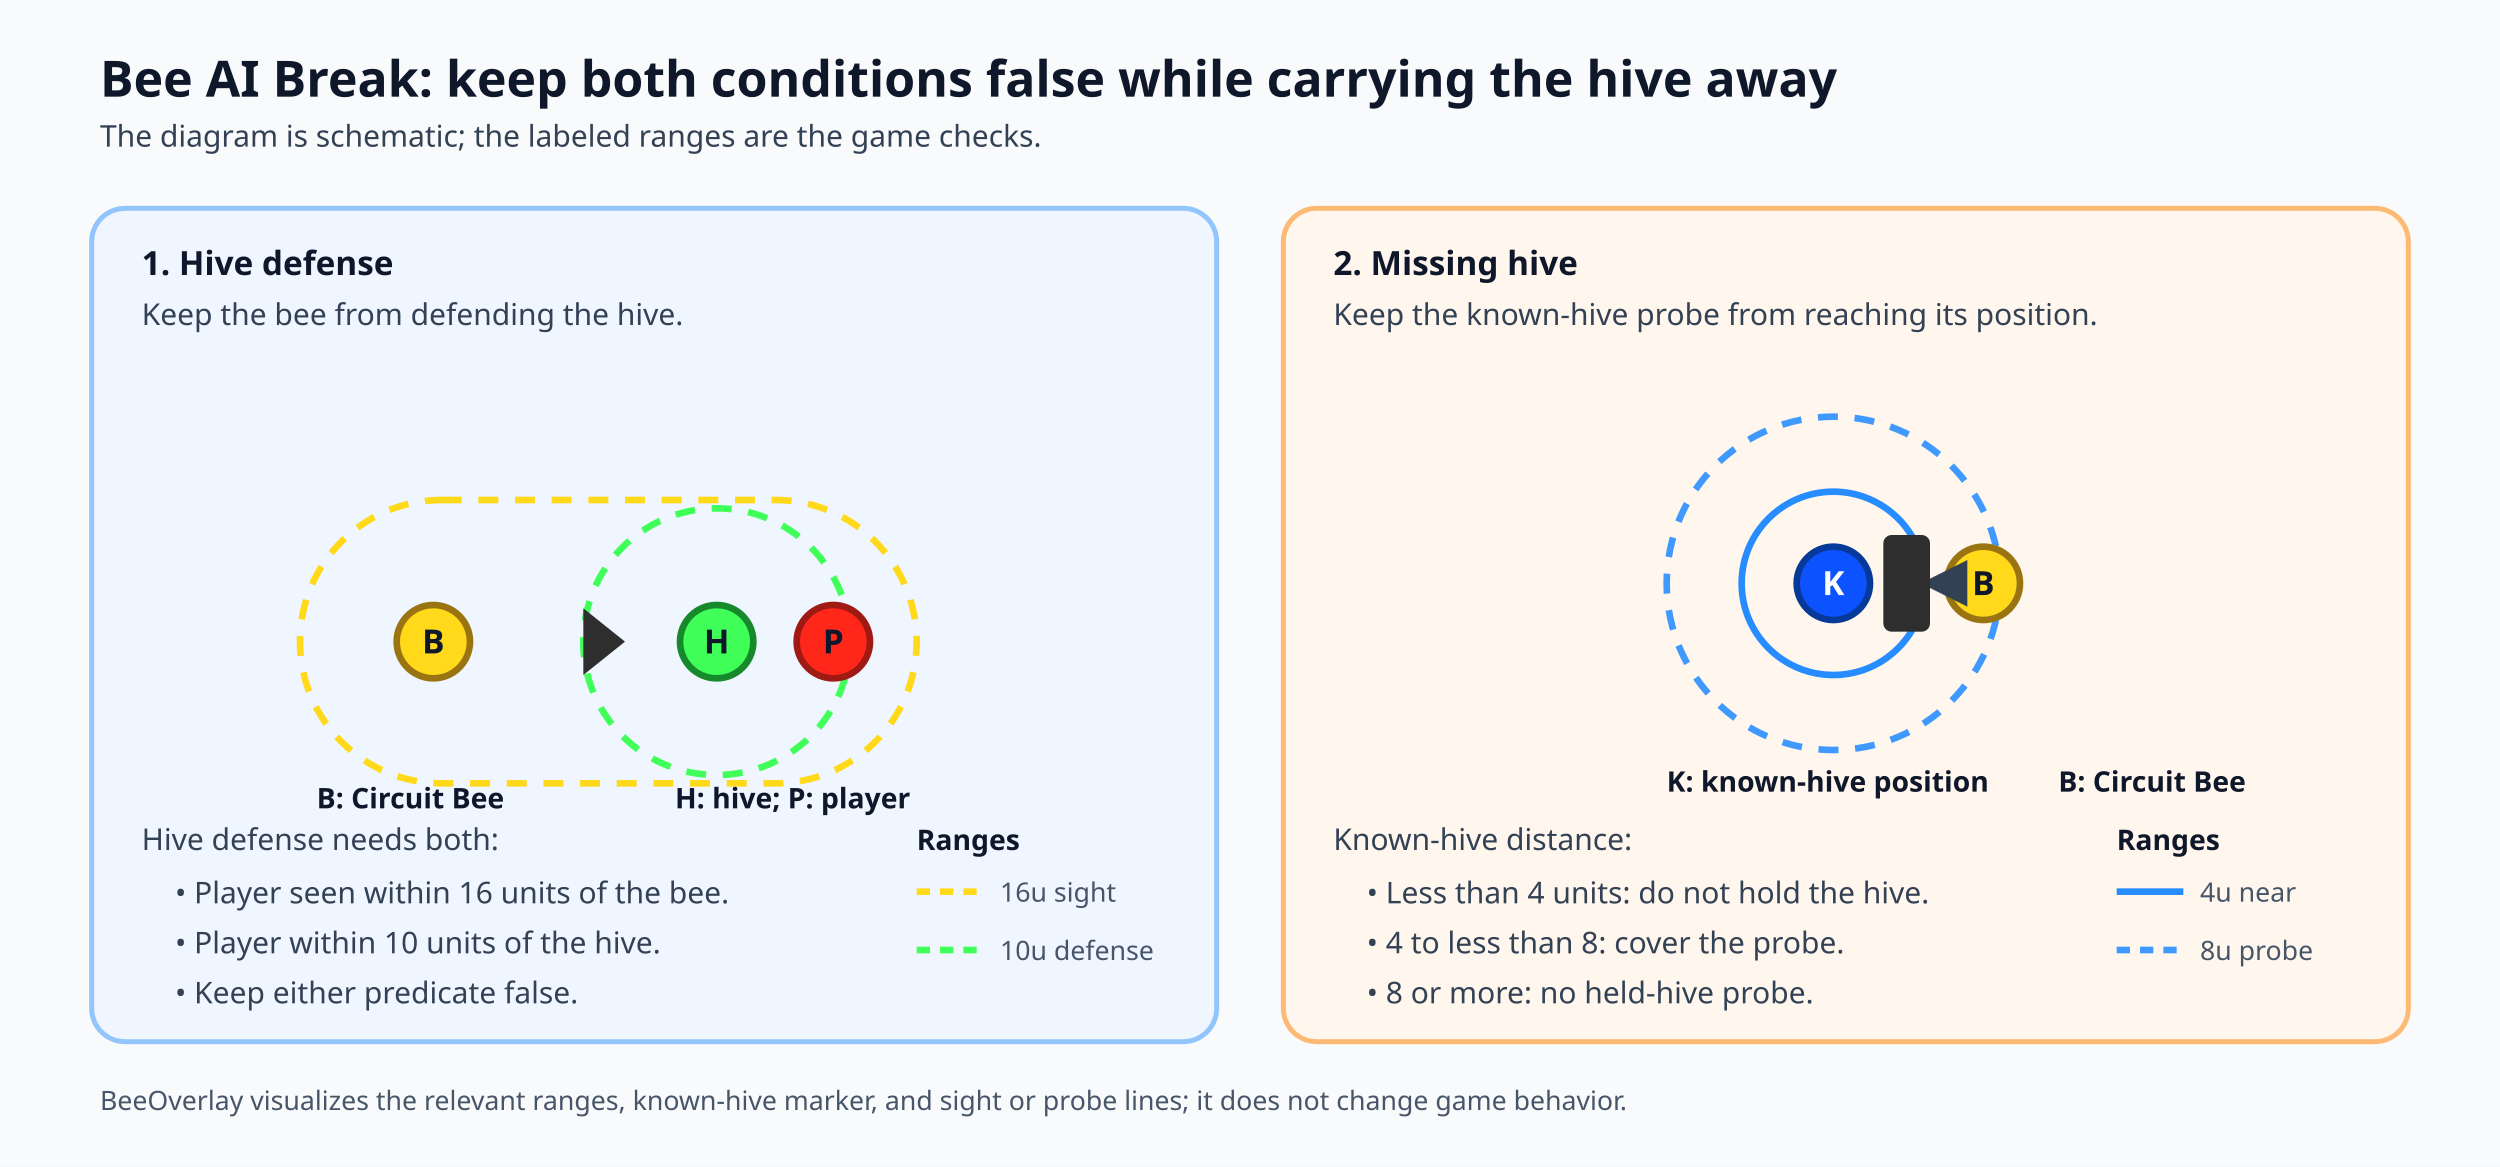
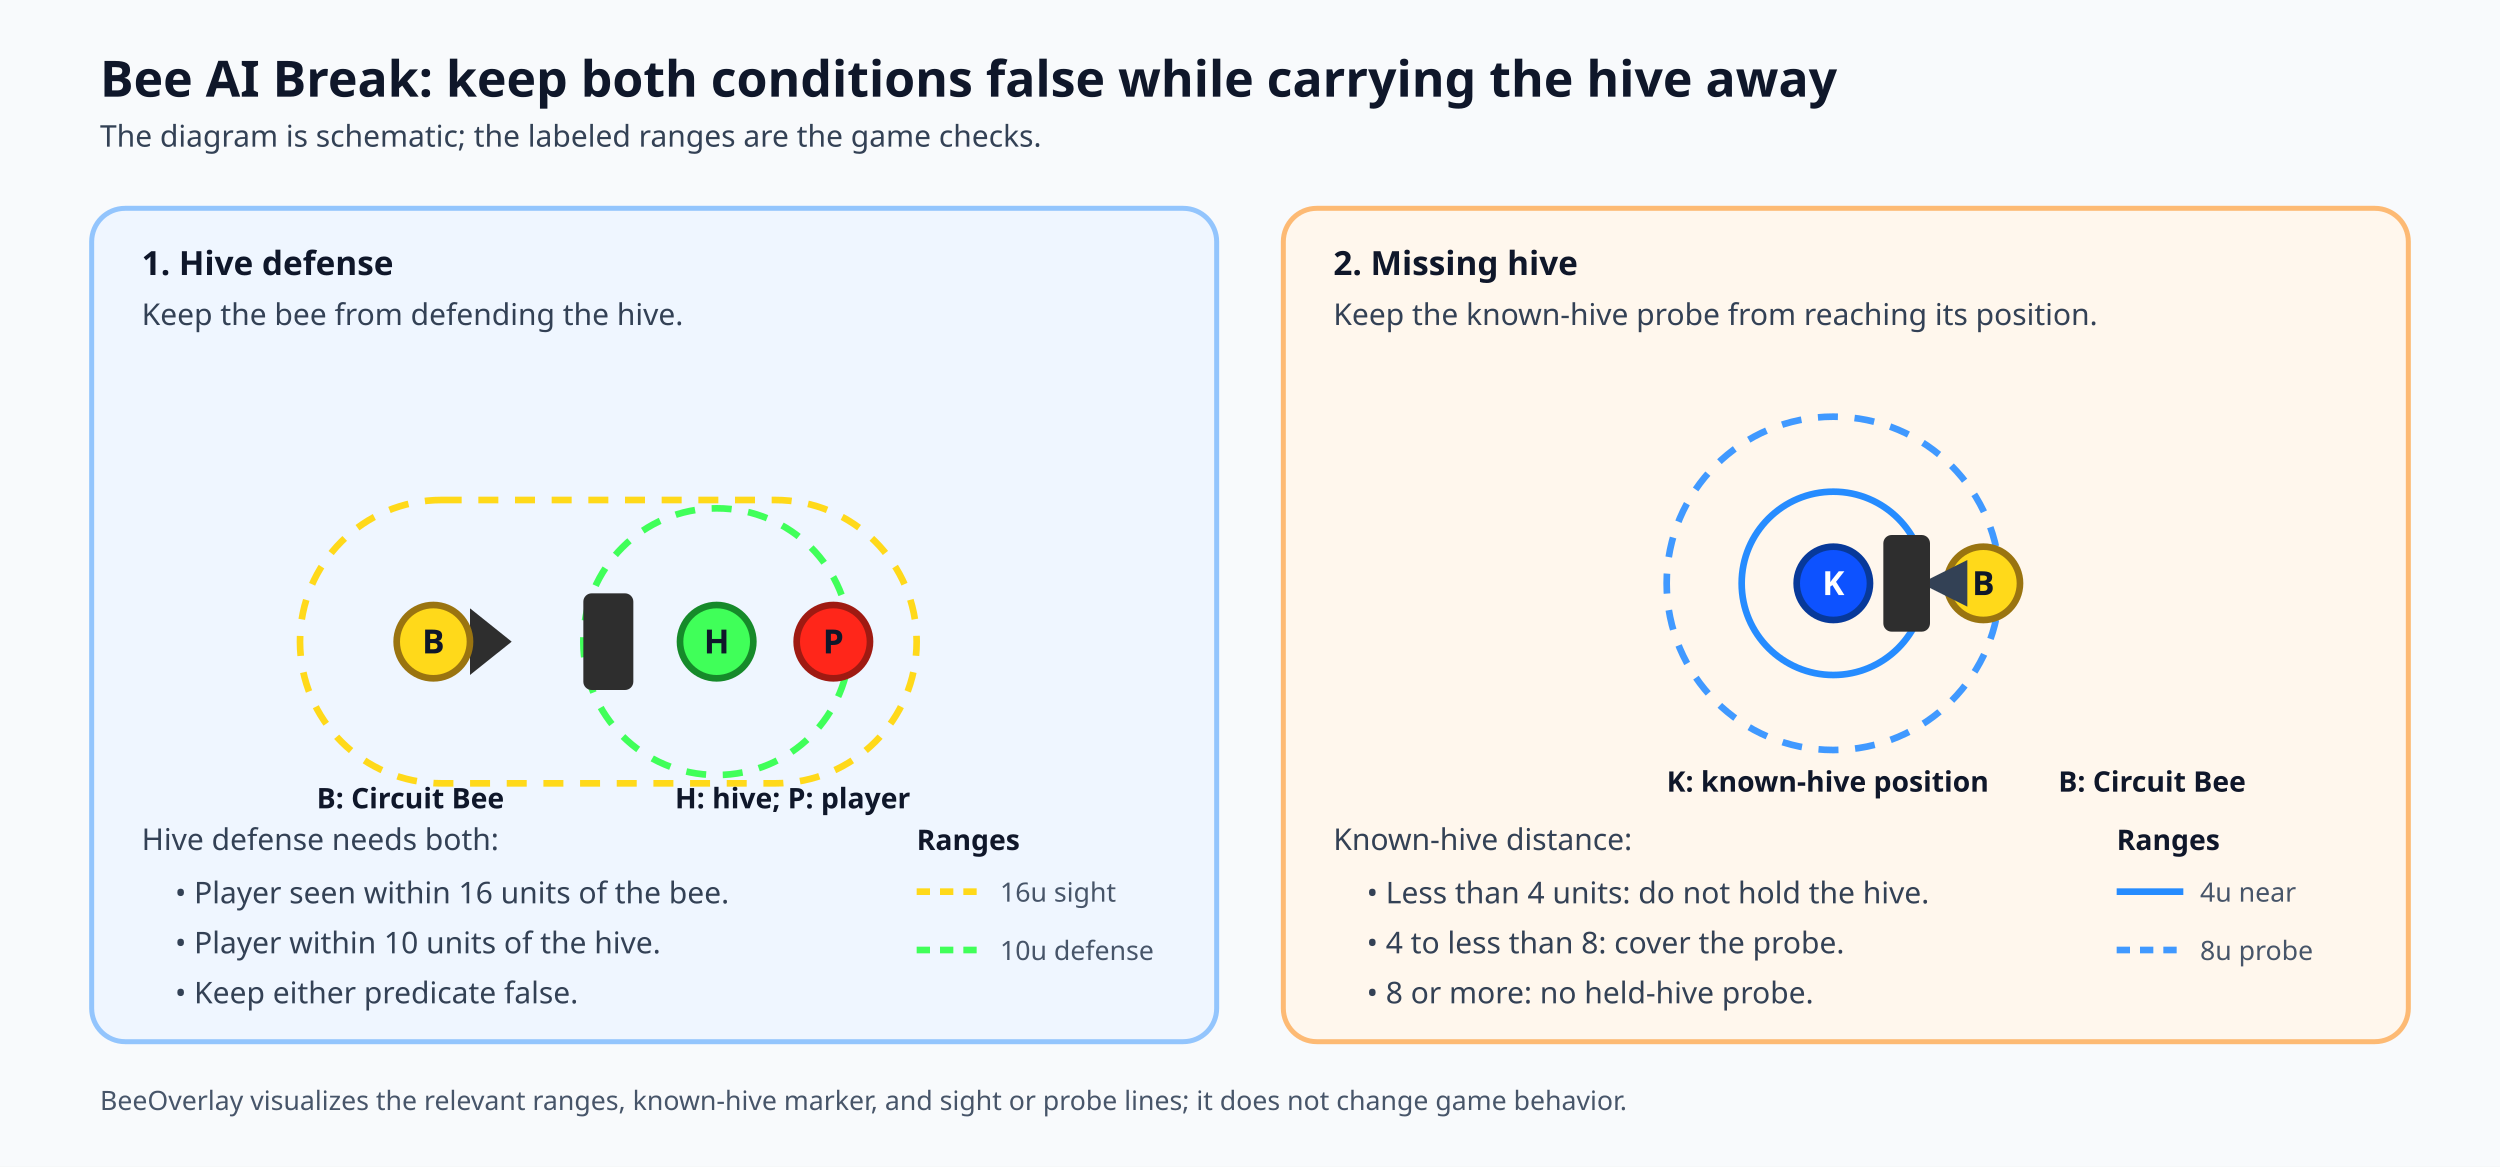
<svg xmlns="http://www.w3.org/2000/svg" width="1500" height="700" viewBox="0 0 1500 700" role="img" aria-labelledby="title desc">
  <defs>
    <marker id="arrow" viewBox="0 0 10 10" refX="8" refY="5" markerWidth="7" markerHeight="7" orient="auto-start-reverse">
      <path d="M 0 0 L 10 5 L 0 10 z" fill="#334155" />
    </marker>
    <style>
      .heading { font: 700 30px sans-serif; fill: #0f172a; }
      .subheading { font: 700 20px sans-serif; fill: #0f172a; }
      .body { font: 18px sans-serif; fill: #334155; }
      .small { font: 16px sans-serif; fill: #475569; }
      .label { font: 700 17px sans-serif; fill: #0f172a; }
      .marker { font: 700 20px sans-serif; fill: #0f172a; text-anchor: middle; dominant-baseline: middle; }
      .marker-light { font: 700 20px sans-serif; fill: #ffffff; text-anchor: middle; dominant-baseline: middle; }
    </style>
  </defs>
  <rect width="1500" height="700" fill="#f8fafc" />
  <text x="60" y="58" class="heading">Bee AI Break: keep both conditions false while carrying the hive away</text>
  <text x="60" y="88" class="body">The diagram is schematic; the labeled ranges are the game checks.</text>
  <rect x="55" y="125" width="675" height="500" rx="20" fill="#eff6ff" stroke="#93c5fd" stroke-width="3" />
  <text x="85" y="165" class="subheading">1. Hive defense</text>
  <text x="85" y="195" class="body">Keep the bee from defending the hive.</text>
  <rect x="180" y="300" width="370" height="170" rx="85" fill="none" stroke="#FFD91A" stroke-width="4" stroke-dasharray="12 10" />
  <circle cx="430" cy="385" r="80" fill="none" stroke="#40FF59" stroke-width="4" stroke-dasharray="12 10" />
-   <path d="M 350 365 L 375 385 L 350 405 z" fill="#2E2E2E" />
+   <path d="M 282 365 L 307 385 L 282 405 z" fill="#2E2E2E" />
+   <rect x="350" y="356" width="30" height="58" rx="5" fill="#2E2E2E" />
  <circle cx="260" cy="385" r="22" fill="#FFD91A" stroke="#9A7410" stroke-width="4" />
  <text x="260" y="385" class="marker">B</text>
  <circle cx="430" cy="385" r="22" fill="#40FF59" stroke="#168A2A" stroke-width="4" />
  <text x="430" y="385" class="marker">H</text>
  <circle cx="500" cy="385" r="22" fill="#FF261A" stroke="#9F1A12" stroke-width="4" />
  <text x="500" y="385" class="marker">P</text>
  <text x="190" y="485" class="label">B: Circuit Bee</text>
  <text x="405" y="485" class="label">H: hive; P: player</text>
  <text x="85" y="510" class="body">Hive defense needs both:</text>
  <text x="105" y="542" class="body">• Player seen within 16 units of the bee.</text>
  <text x="105" y="572" class="body">• Player within 10 units of the hive.</text>
  <text x="105" y="602" class="body">• Keep either predicate false.</text>
  <text x="550" y="510" class="label">Ranges</text>
  <path d="M 550 535 H 590" fill="none" stroke="#FFD91A" stroke-width="4" stroke-dasharray="8 6" />
  <text x="600" y="541" class="small">16u sight</text>
  <path d="M 550 570 H 590" fill="none" stroke="#40FF59" stroke-width="4" stroke-dasharray="8 6" />
  <text x="600" y="576" class="small">10u defense</text>
  <rect x="770" y="125" width="675" height="500" rx="20" fill="#fff7ed" stroke="#fdba74" stroke-width="3" />
  <text x="800" y="165" class="subheading">2. Missing hive</text>
  <text x="800" y="195" class="body">Keep the known-hive probe from reaching its position.</text>
  <circle cx="1100" cy="350" r="55" fill="none" stroke="#268CFF" stroke-width="4" />
  <circle cx="1100" cy="350" r="100" fill="none" stroke="#4099FF" stroke-width="4" stroke-dasharray="12 10" />
  <circle cx="1100" cy="350" r="22" fill="#0D52FF" stroke="#07399A" stroke-width="4" />
  <text x="1100" y="350" class="marker-light">K</text>
  <text x="1000" y="475" class="label">K: known-hive position</text>
  <circle cx="1190" cy="350" r="22" fill="#FFD91A" stroke="#9A7410" stroke-width="4" />
  <text x="1190" y="350" class="marker">B</text>
  <text x="1235" y="475" class="label">B: Circuit Bee</text>
  <path d="M 1168 350 H 1158" fill="none" stroke="#2E2E2E" stroke-width="4" stroke-dasharray="8 6" marker-end="url(#arrow)" />
  <rect x="1130" y="321" width="28" height="58" rx="5" fill="#2E2E2E" />
  <text x="800" y="510" class="body">Known-hive distance:</text>
  <text x="820" y="542" class="body">• Less than 4 units: do not hold the hive.</text>
  <text x="820" y="572" class="body">• 4 to less than 8: cover the probe.</text>
  <text x="820" y="602" class="body">• 8 or more: no held-hive probe.</text>
  <text x="1270" y="510" class="label">Ranges</text>
  <path d="M 1270 535 H 1310" fill="none" stroke="#268CFF" stroke-width="4" />
  <text x="1320" y="541" class="small">4u near</text>
  <path d="M 1270 570 H 1310" fill="none" stroke="#4099FF" stroke-width="4" stroke-dasharray="8 6" />
  <text x="1320" y="576" class="small">8u probe</text>
  <text x="60" y="666" class="small">BeeOverlay visualizes the relevant ranges, known-hive marker, and sight or probe lines; it does not change game behavior.</text>
</svg>
